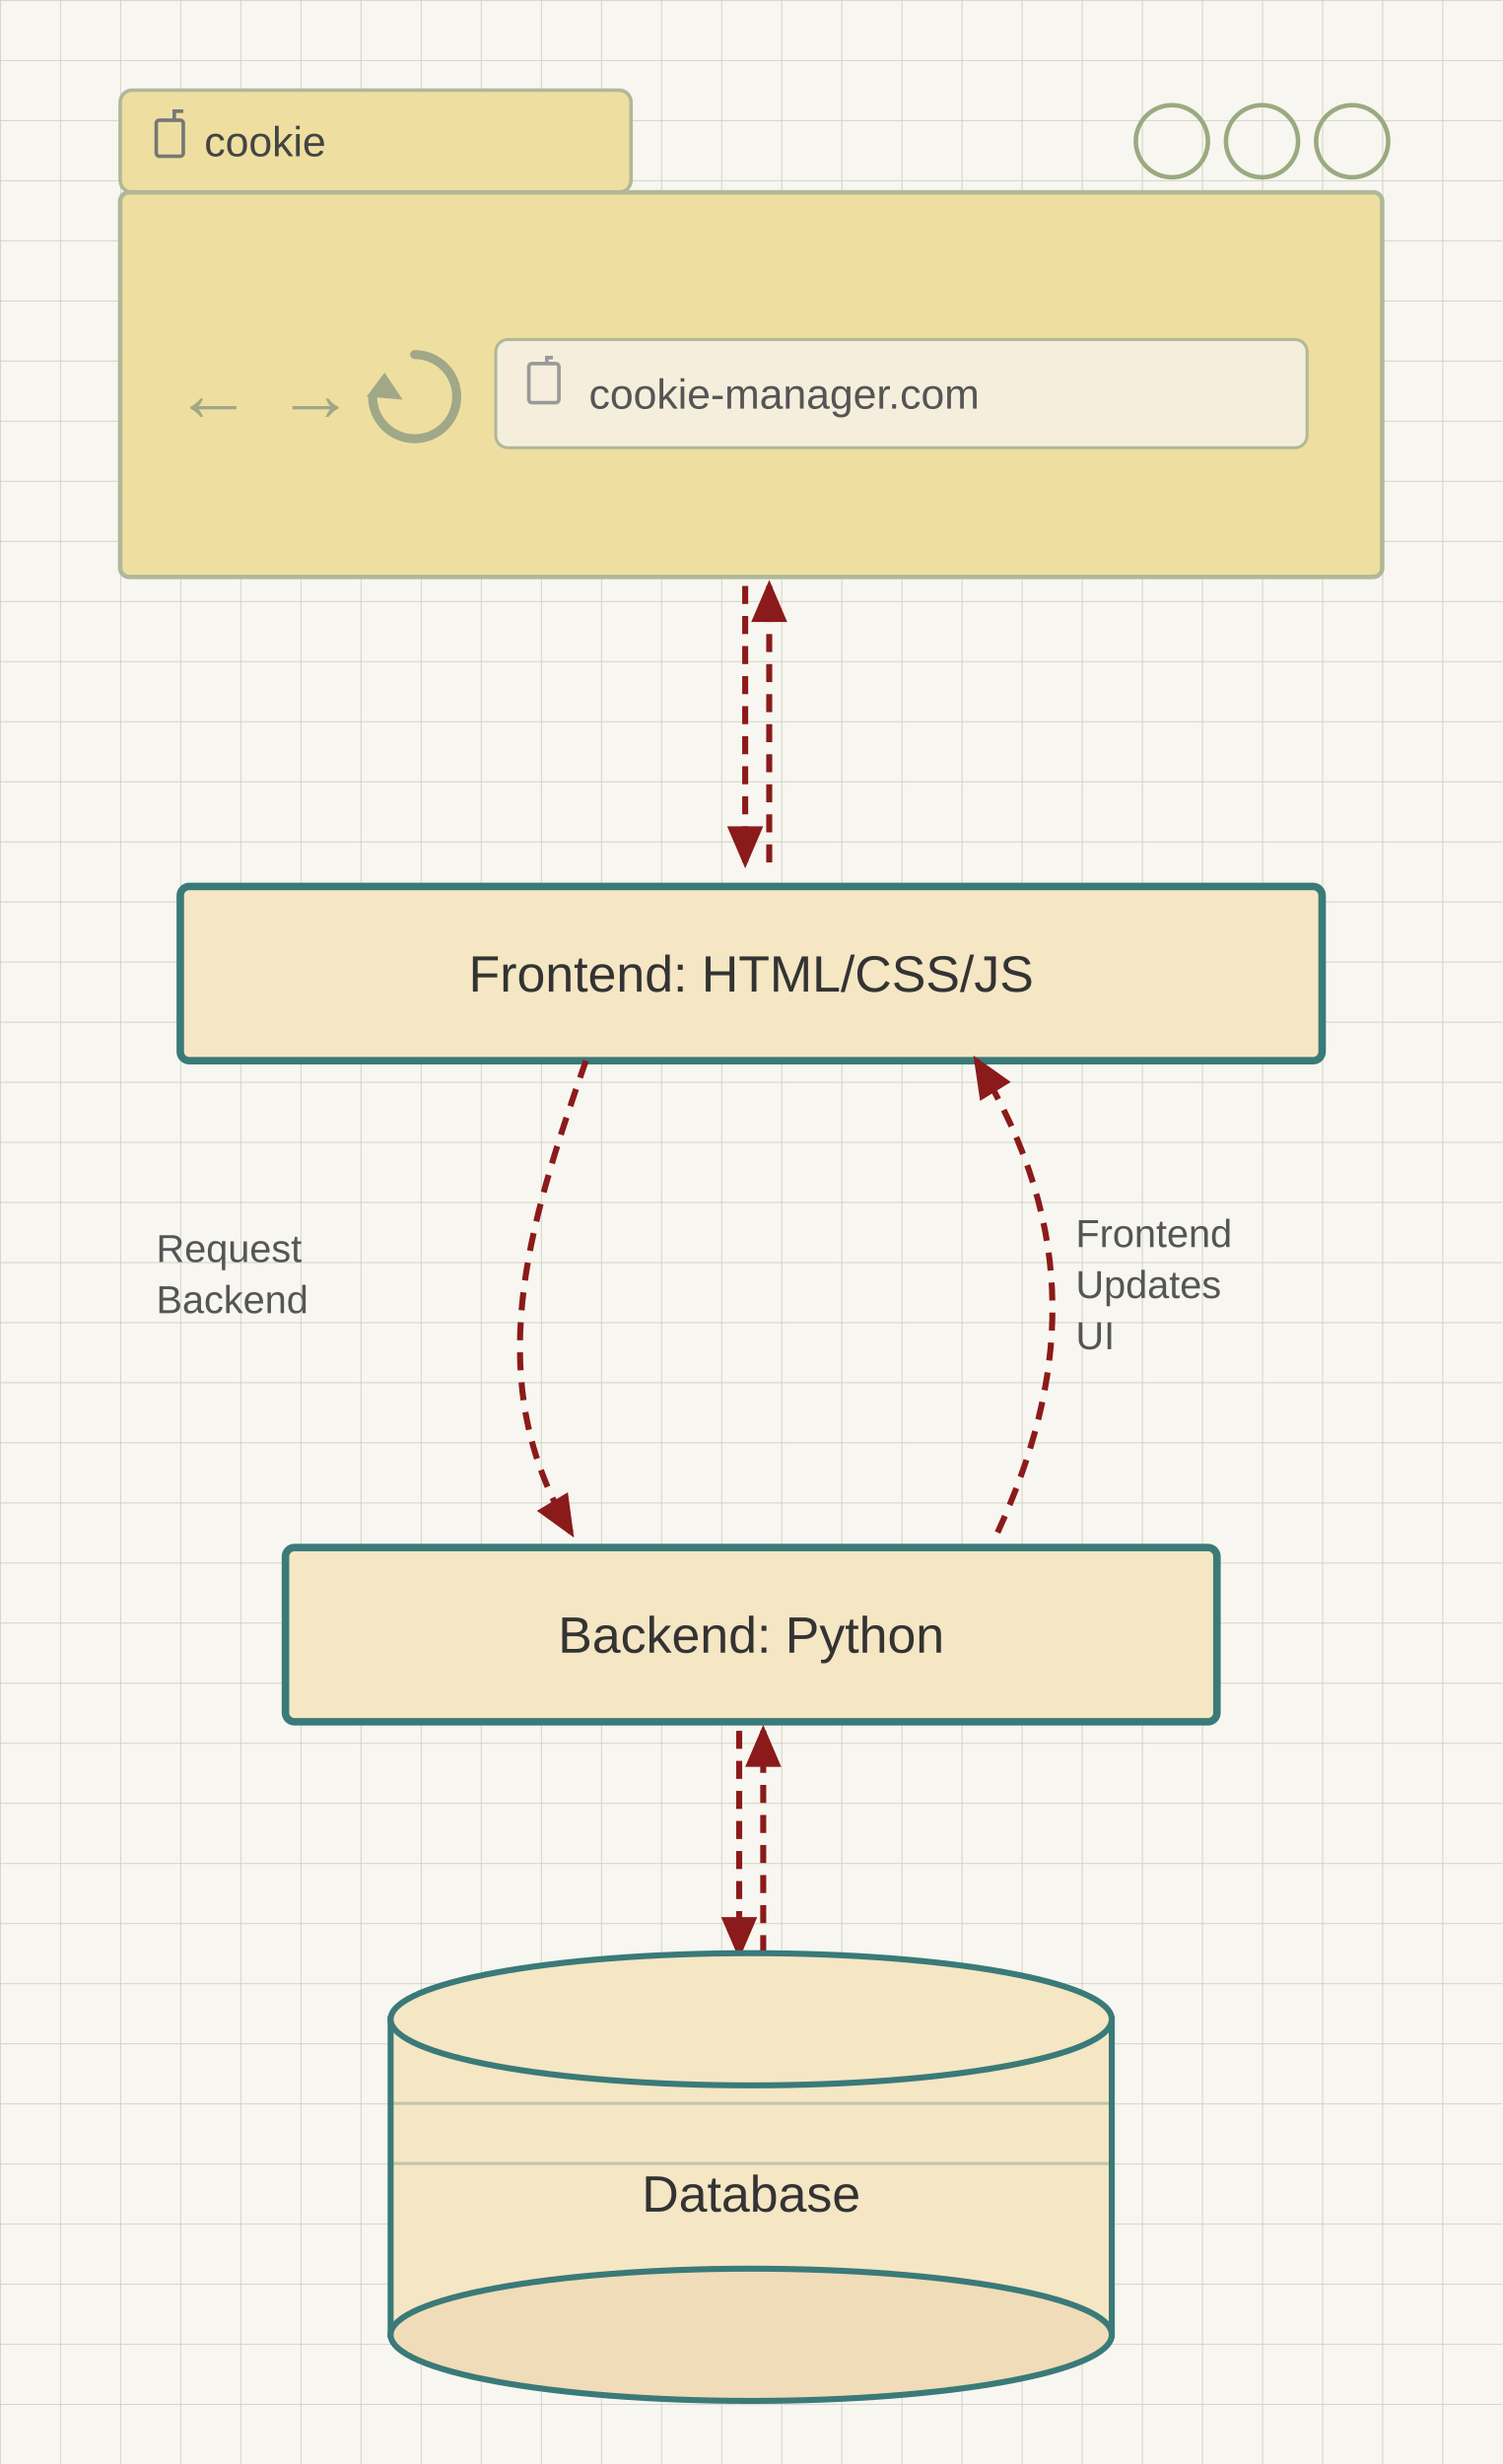
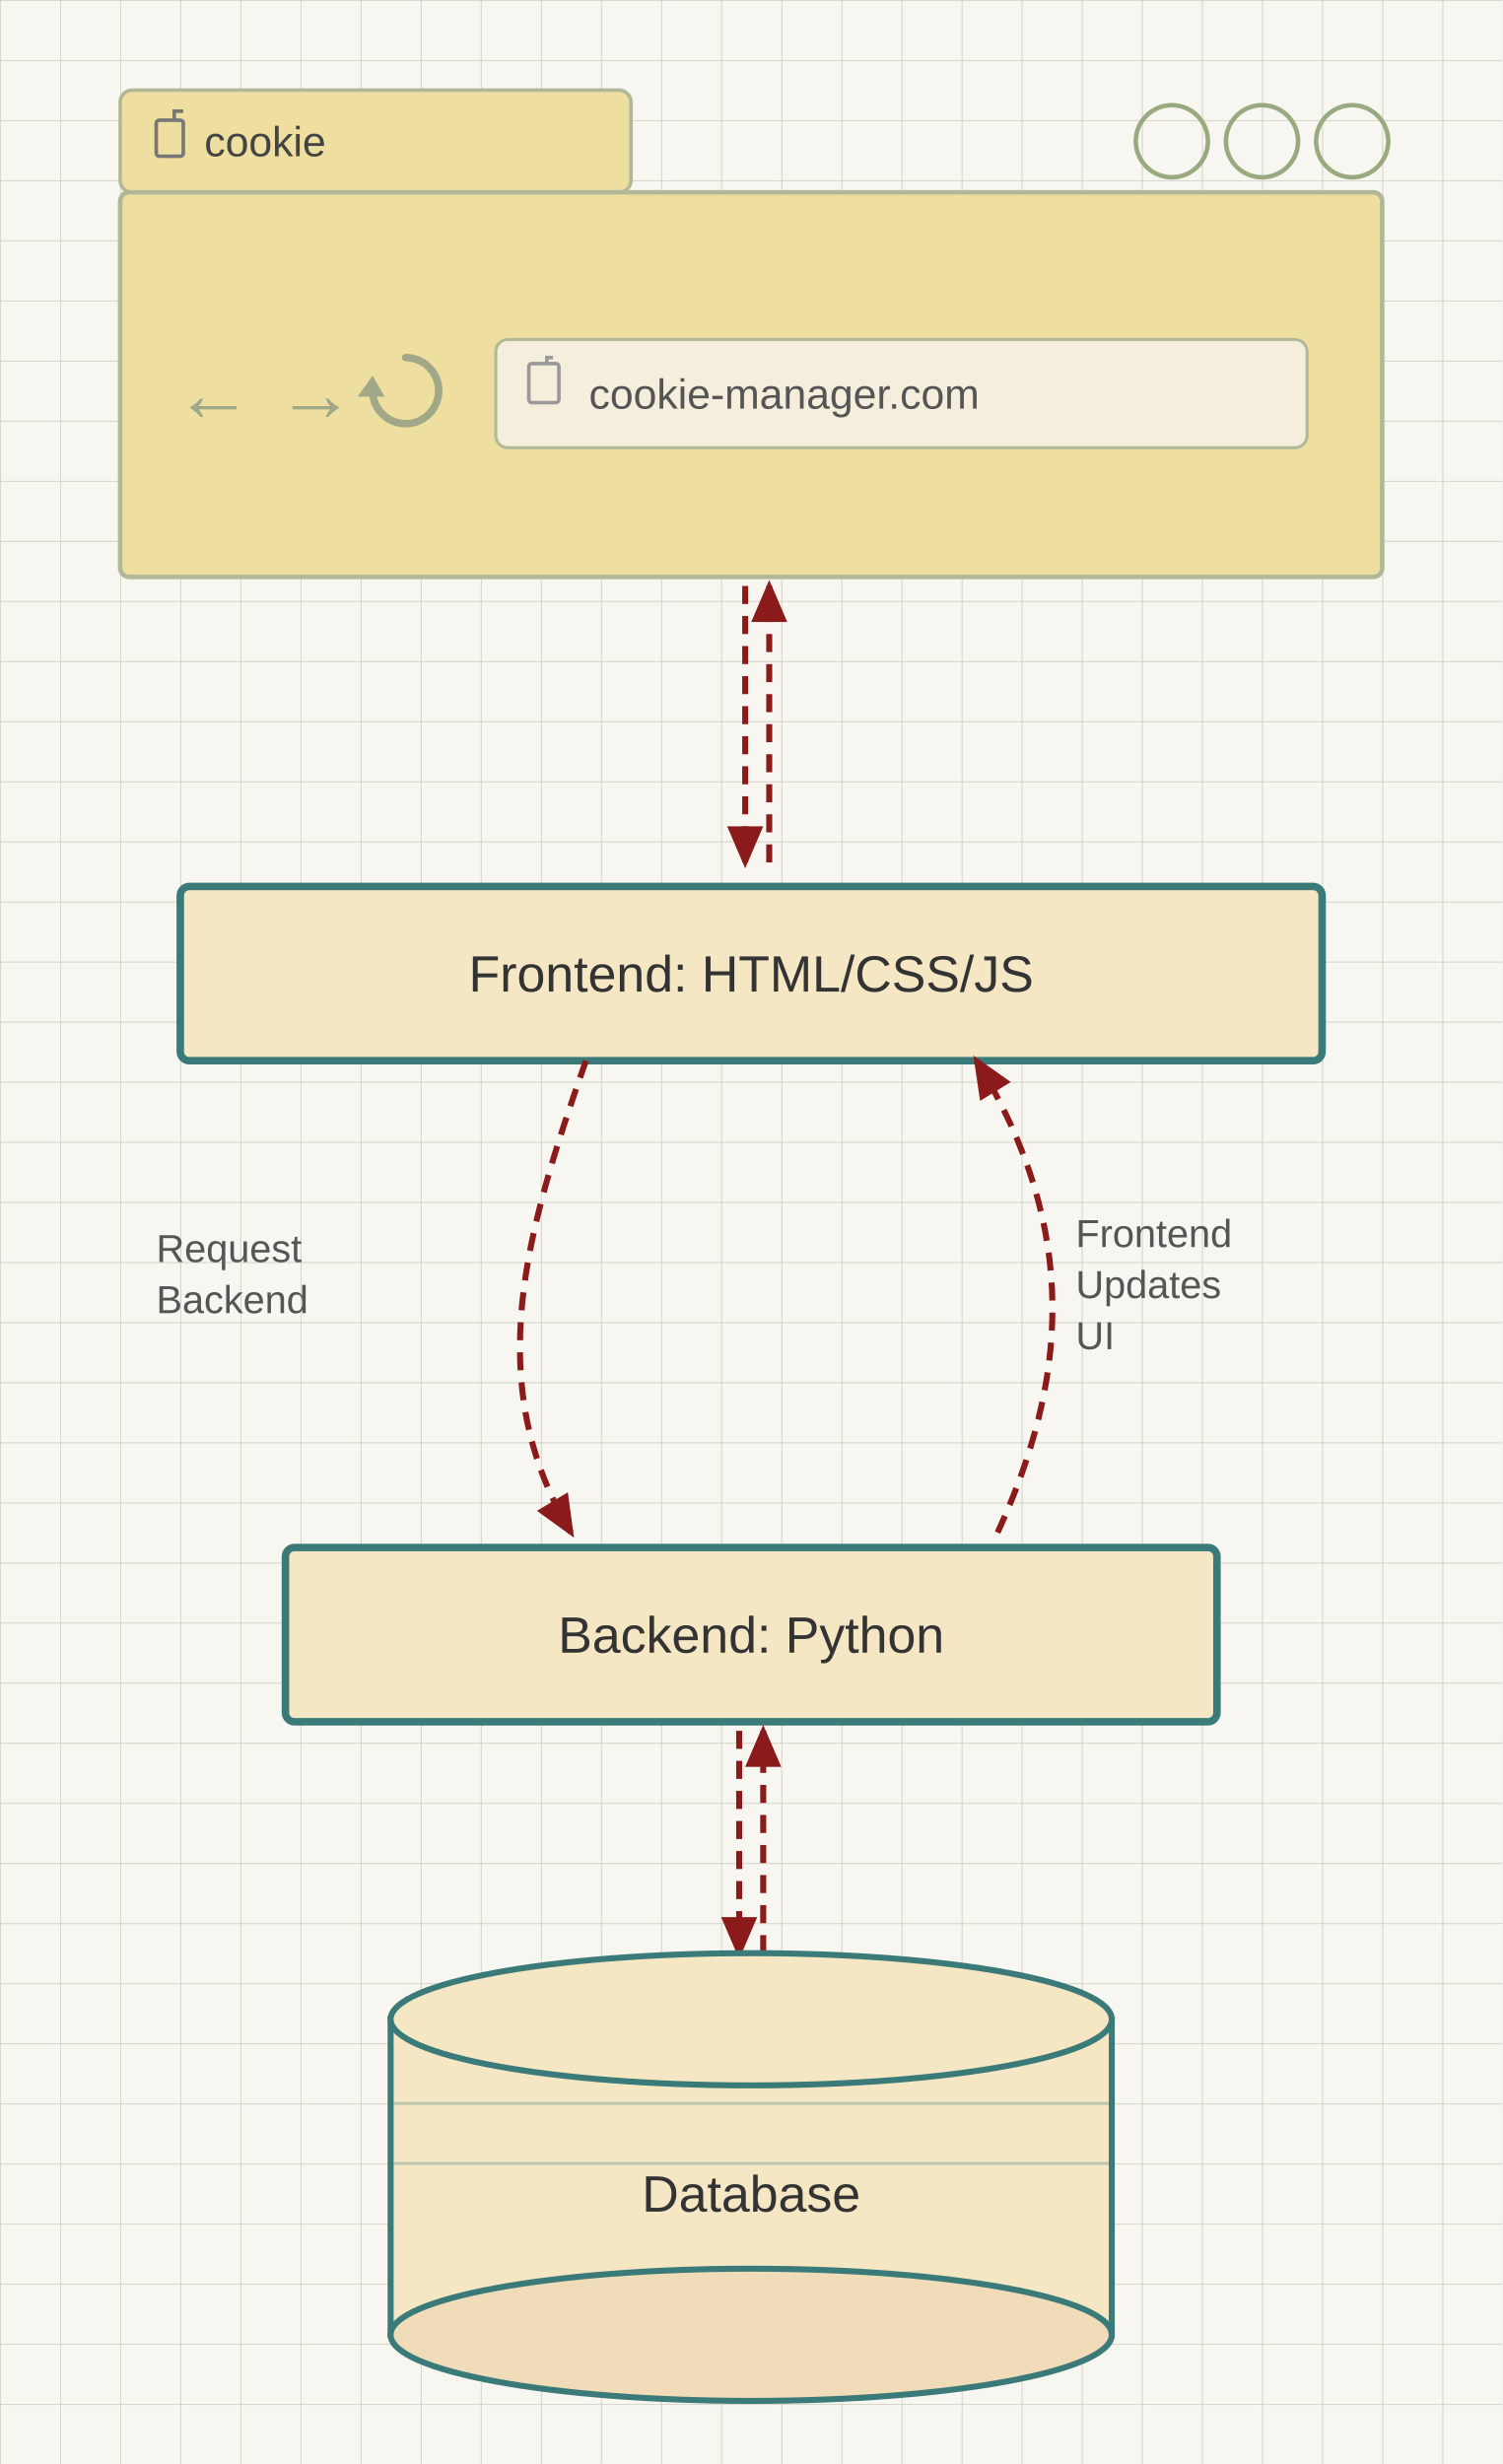
<svg xmlns="http://www.w3.org/2000/svg" viewBox="0 0 500 820" width="500">
  <defs>
    <pattern id="grid" width="20" height="20" patternUnits="userSpaceOnUse">
      <path d="M 20 0 L 0 0 0 20" fill="none" stroke="#ccccc0" stroke-width="0.5" />
    </pattern>
    <marker id="arr" markerWidth="7" markerHeight="6" refX="6" refY="3" orient="auto">
      <polygon points="0 0, 7 3, 0 6" fill="#8b1a1a" />
    </marker>
    <style>
      .flow-down {
        stroke-dasharray: 6 4;
        animation: flowDown 1.2s linear infinite;
      }
      .flow-up {
        stroke-dasharray: 6 4;
        animation: flowUp 1.2s linear infinite;
      }
      .flow-diag-down {
        stroke-dasharray: 6 4;
        animation: flowDown 1.6s linear infinite;
      }
      .flow-diag-up {
        stroke-dasharray: 6 4;
        animation: flowUp 1.6s linear infinite;
      }
      @keyframes flowDown {
        from { stroke-dashoffset: 20; }
        to   { stroke-dashoffset: 0; }
      }
      @keyframes flowUp {
        from { stroke-dashoffset: 0; }
        to   { stroke-dashoffset: 20; }
      }
    </style>
  </defs>
  <rect width="500" height="820" fill="#f7f6f0" />
  <rect width="500" height="820" fill="url(#grid)" />
  <rect x="40" y="30" width="170" height="34" rx="4" fill="#eedfa0" stroke="#b0b898" stroke-width="1.2" />
  <rect x="52" y="40" width="9" height="12" rx="1" fill="none" stroke="#777" stroke-width="1.2" />
  <polyline points="58,40 58,37 61,37" fill="none" stroke="#777" stroke-width="1.2" />
  <text x="68" y="52" font-family="Arial, sans-serif" font-size="14" fill="#444">cookie</text>
  <circle cx="390" cy="47" r="12" fill="none" stroke="#9aaa80" stroke-width="1.5" />
  <circle cx="420" cy="47" r="12" fill="none" stroke="#9aaa80" stroke-width="1.5" />
  <circle cx="450" cy="47" r="12" fill="none" stroke="#9aaa80" stroke-width="1.5" />
  <rect x="40" y="64" width="420" height="128" rx="3" fill="#eedfa0" stroke="#b0b898" stroke-width="1.5" />
  <text x="58" y="140" font-family="Arial" font-size="26" fill="#a0a888">←</text>
  <text x="92" y="140" font-family="Arial" font-size="26" fill="#a0a888">→</text>
-   <path d="M 138,118 a14,14 0 1,1 -14,14" fill="none" stroke="#a0a888" stroke-width="3" stroke-linecap="round" />
-   <polygon points="122,132 128,124 134,133" fill="#a0a888" />
+   <g transform="translate(135,130)">
+     <path d="M 0,-11 A 11,11 0 1 1 -11,0" fill="none" stroke="#a0a888" stroke-width="2.5" stroke-linecap="round" />
+     <polygon points="-11,-5 -16,2 -7,2" fill="#a0a888" />
+   </g>
  <rect x="165" y="113" width="270" height="36" rx="4" fill="#f5eedc" stroke="#b0b898" stroke-width="1" />
  <rect x="176" y="121" width="10" height="13" rx="1" fill="none" stroke="#999" stroke-width="1.2" />
  <polyline points="182,121 182,119 184,119" fill="none" stroke="#999" stroke-width="1.2" />
  <text x="196" y="136" font-family="Arial, sans-serif" font-size="14" fill="#555">cookie-manager.com</text>
  <line class="flow-down" x1="248" y1="195" x2="248" y2="287" stroke="#8b1a1a" stroke-width="2" marker-end="url(#arr)" />
  <line class="flow-up" x1="256" y1="287" x2="256" y2="195" stroke="#8b1a1a" stroke-width="2" marker-end="url(#arr)" />
  <rect x="60" y="295" width="380" height="58" rx="3" fill="#f5e6c4" stroke="#3a7a78" stroke-width="2.5" />
  <text x="250" y="330" font-family="Arial, sans-serif" font-size="17" fill="#333" text-anchor="middle">Frontend: HTML/CSS/JS</text>
  <path class="flow-diag-down" d="M 195,353 C 175,410 160,460 190,510" fill="none" stroke="#8b1a1a" stroke-width="2" marker-end="url(#arr)" />
  <text x="52" y="420" font-family="Arial, sans-serif" font-size="13" fill="#555">Request</text>
  <text x="52" y="437" font-family="Arial, sans-serif" font-size="13" fill="#555">Backend</text>
  <path class="flow-diag-up" d="M 332,510 C 355,460 360,410 325,353" fill="none" stroke="#8b1a1a" stroke-width="2" marker-end="url(#arr)" />
  <text x="358" y="415" font-family="Arial, sans-serif" font-size="13" fill="#555">Frontend</text>
  <text x="358" y="432" font-family="Arial, sans-serif" font-size="13" fill="#555">Updates</text>
  <text x="358" y="449" font-family="Arial, sans-serif" font-size="13" fill="#555">UI</text>
  <rect x="95" y="515" width="310" height="58" rx="3" fill="#f5e6c4" stroke="#3a7a78" stroke-width="2.5" />
  <text x="250" y="550" font-family="Arial, sans-serif" font-size="17" fill="#333" text-anchor="middle">Backend: Python</text>
  <line class="flow-down" x1="246" y1="576" x2="246" y2="650" stroke="#8b1a1a" stroke-width="2" marker-end="url(#arr)" />
  <line class="flow-up" x1="254" y1="650" x2="254" y2="576" stroke="#8b1a1a" stroke-width="2" marker-end="url(#arr)" />
  <rect x="130" y="672" width="240" height="105" fill="#f5e6c4" stroke="#3a7a78" stroke-width="2" />
  <ellipse cx="250" cy="672" rx="120" ry="22" fill="#f5e6c4" stroke="#3a7a78" stroke-width="2" />
  <ellipse cx="250" cy="777" rx="120" ry="22" fill="#f0dcb8" stroke="#3a7a78" stroke-width="2" />
  <line x1="130" y1="700" x2="370" y2="700" stroke="#3a7a78" stroke-width="1" opacity="0.3" />
  <line x1="130" y1="720" x2="370" y2="720" stroke="#3a7a78" stroke-width="1" opacity="0.3" />
  <text x="250" y="736" font-family="Arial, sans-serif" font-size="17" fill="#333" text-anchor="middle">Database</text>
</svg>
